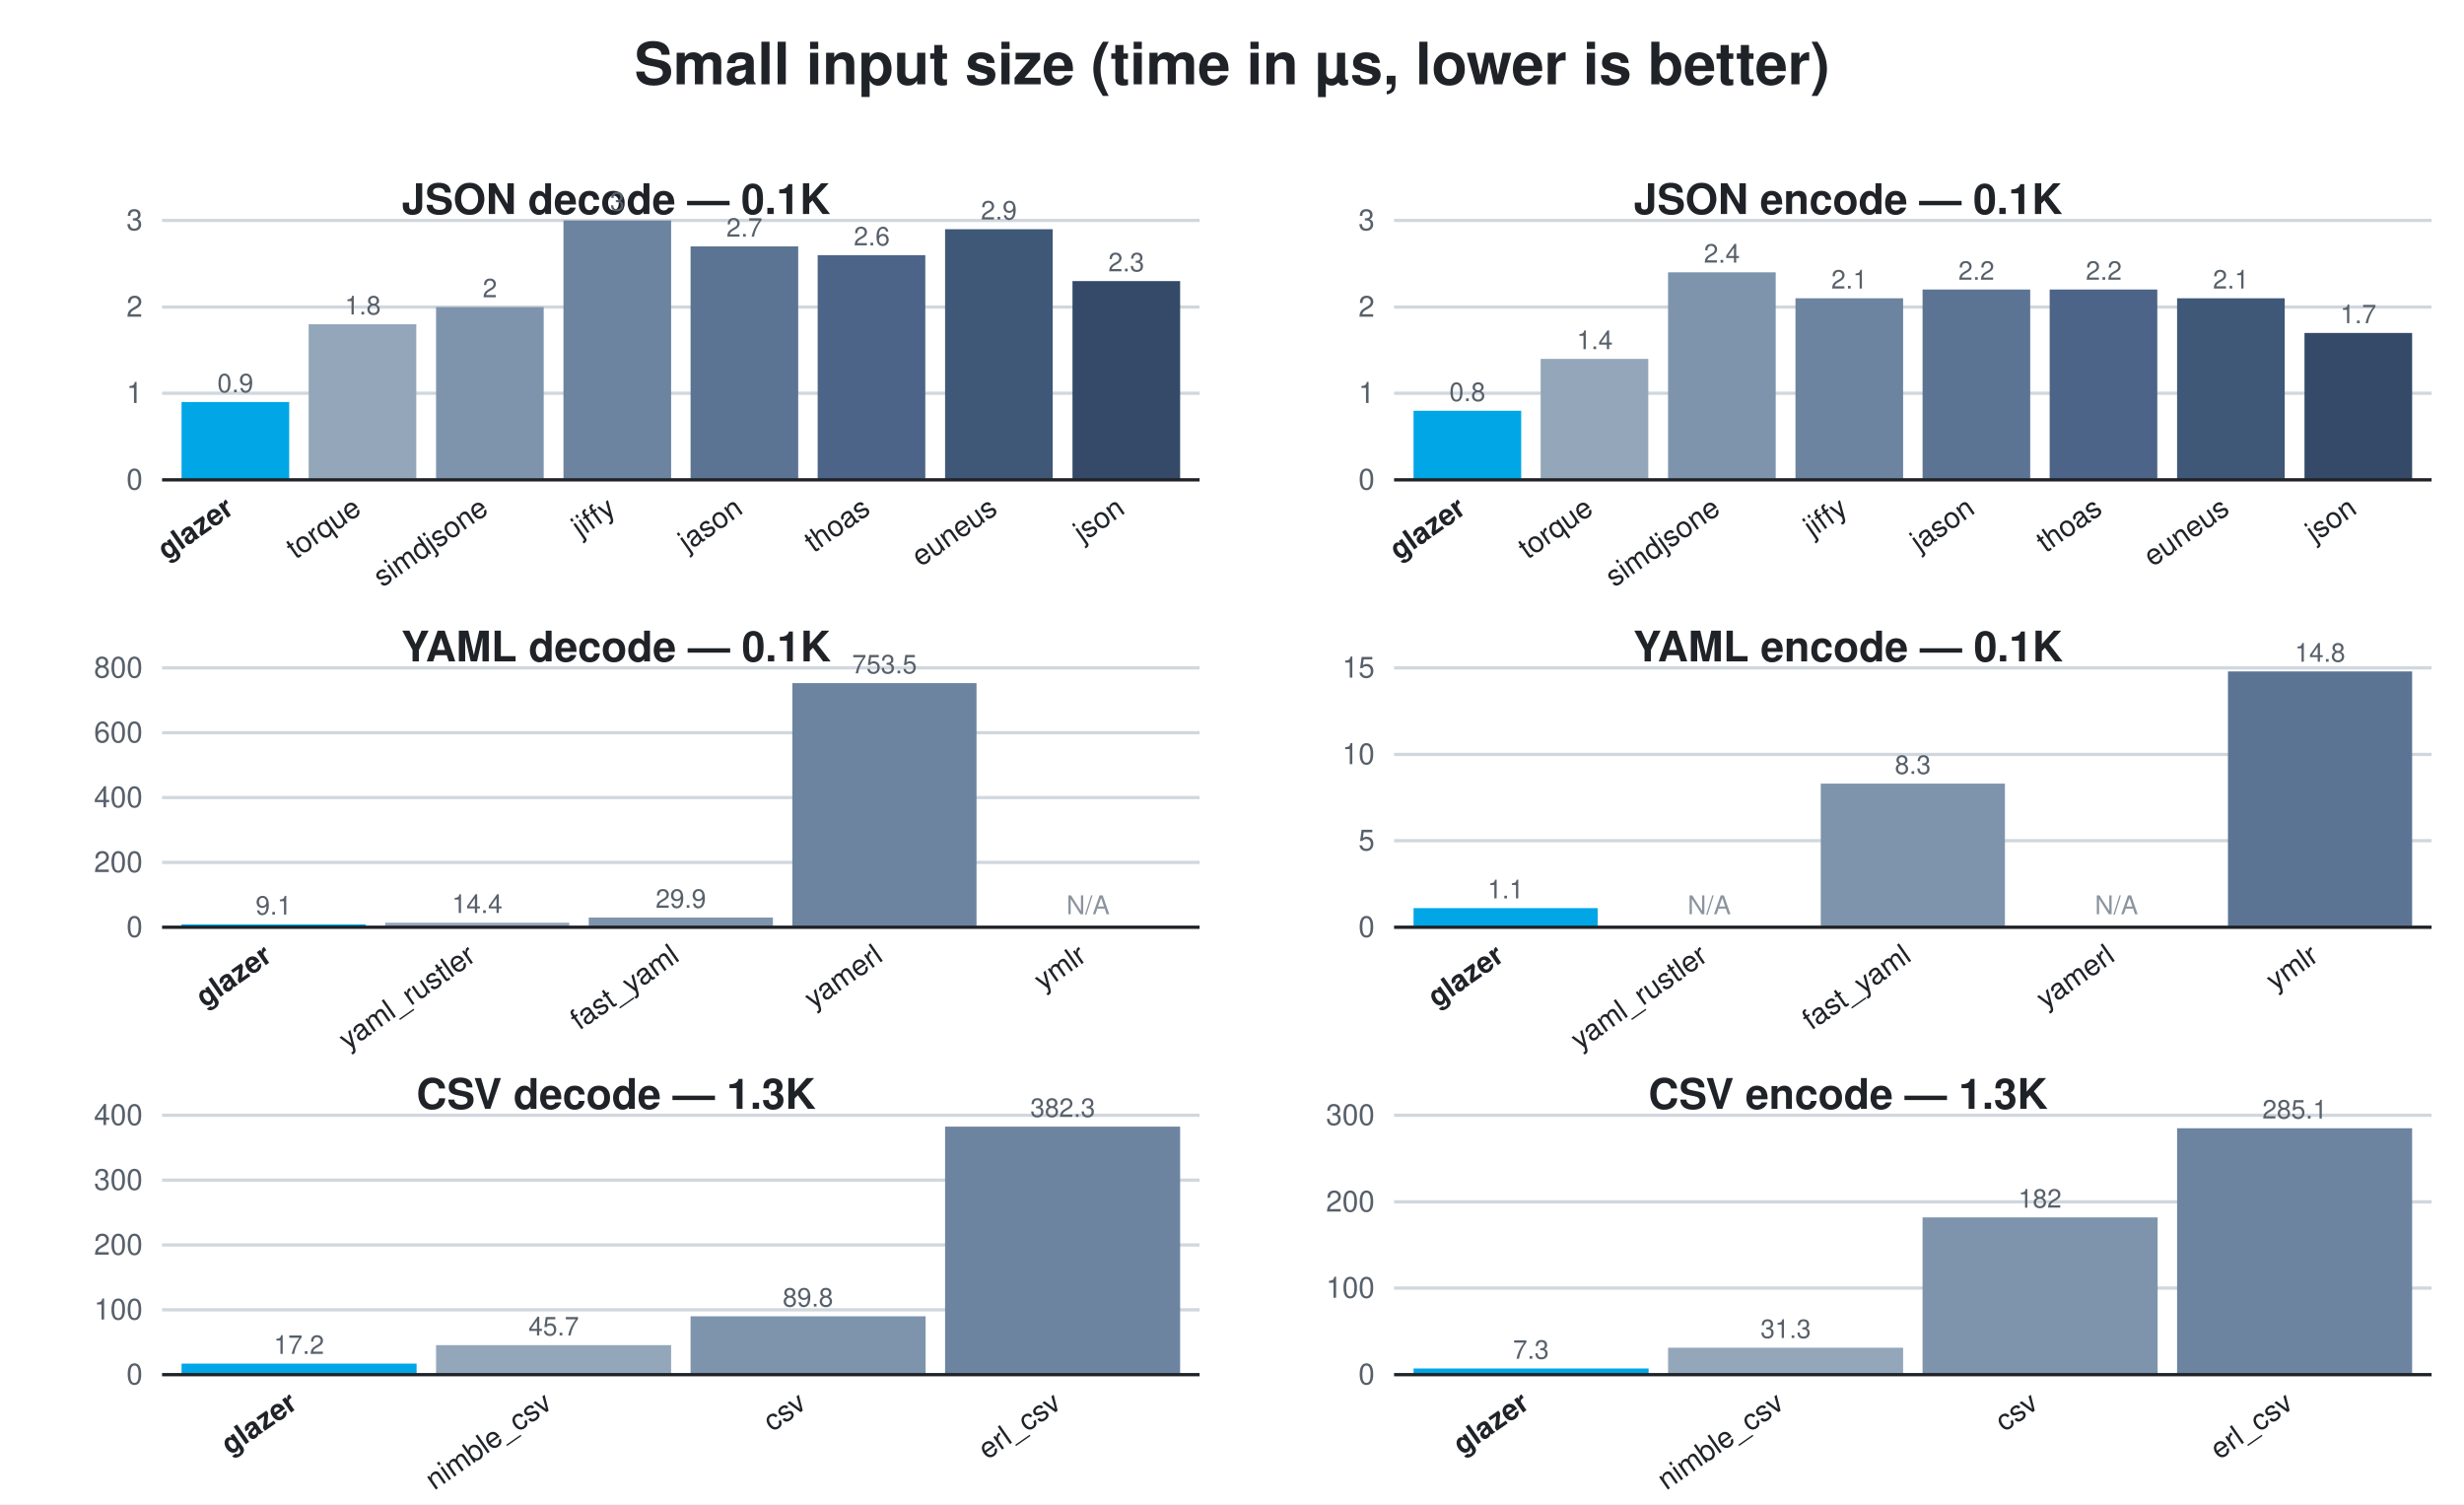
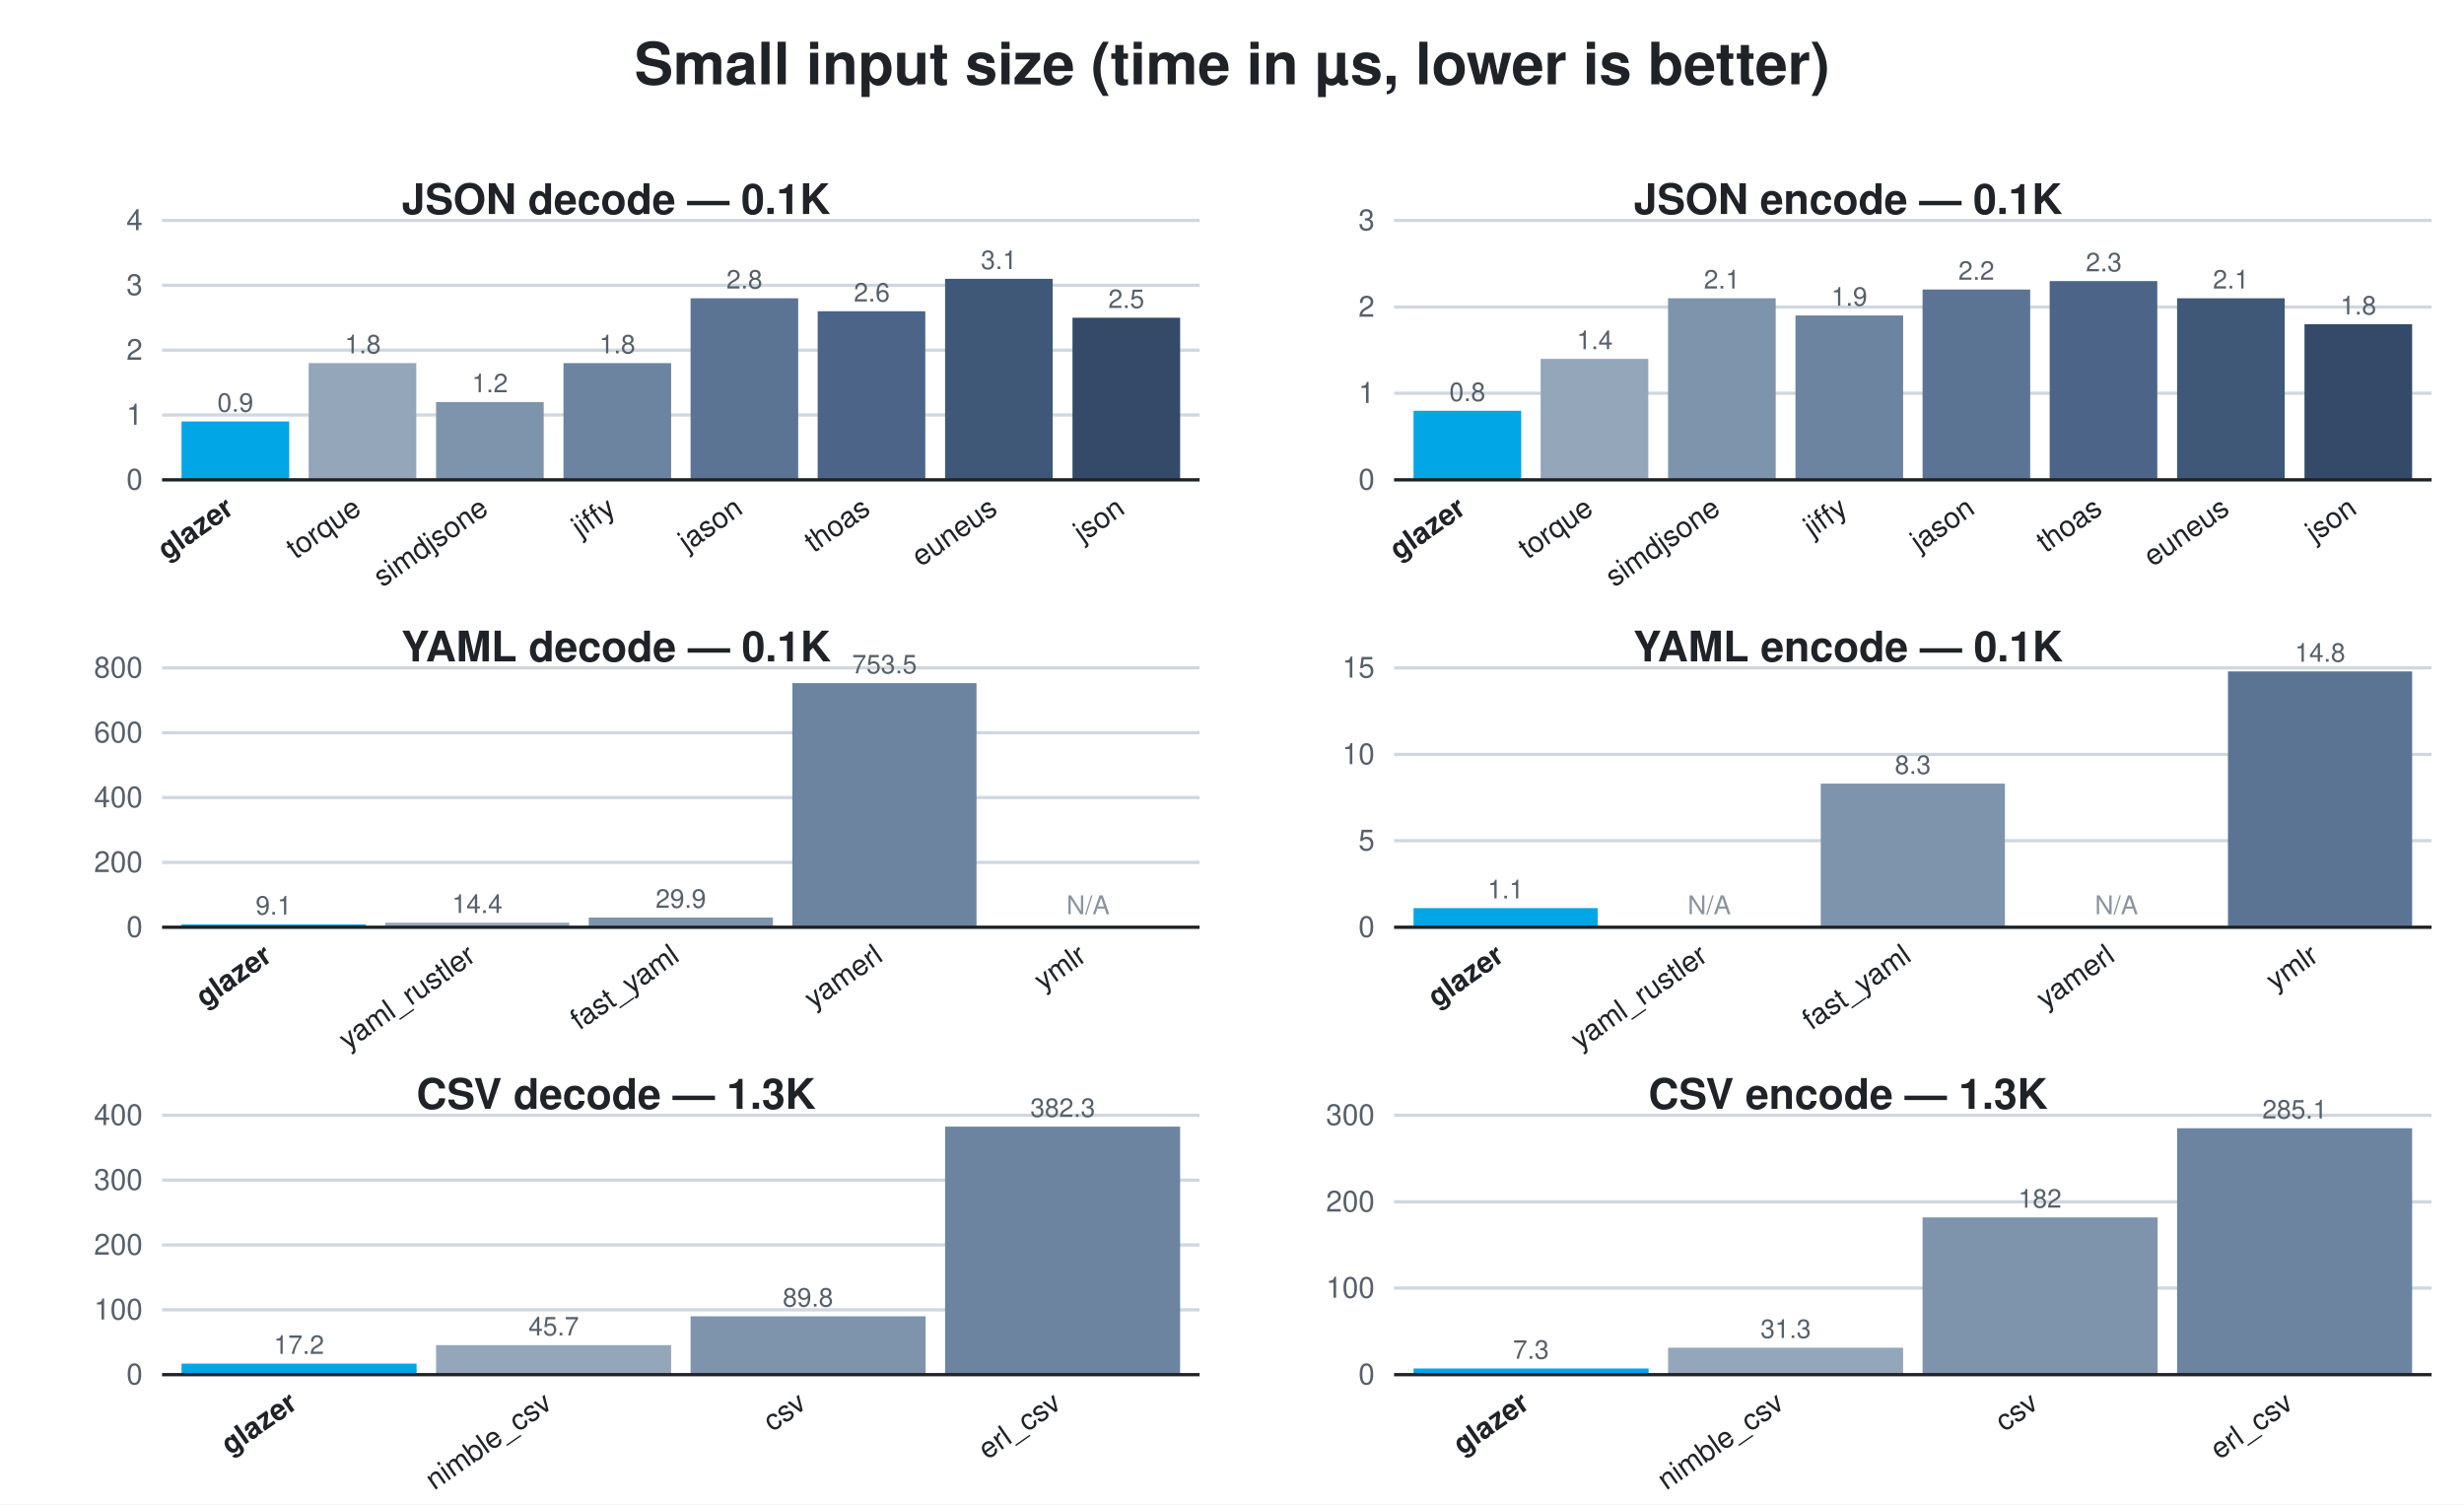
<svg xmlns="http://www.w3.org/2000/svg" width="760" height="464" viewBox="0 0 760 464" font-family="Helvetica, Arial, sans-serif">
  <style>
    .bg     { fill: #ffffff; }
    .fg     { fill: #1f2328; }
    .muted  { fill: #57606a; }
    .faint  { fill: #8b949e; }
    .grid   { stroke: #d0d7de; }
    .axis   { stroke: #1f2328; }
    .bar-0 { fill: #aab8c8; }
    .bar-1 { fill: #94a6ba; }
    .bar-2 { fill: #7e94ac; }
    .bar-3 { fill: #6c84a0; }
    .bar-4 { fill: #5c7494; }
    .bar-5 { fill: #4c6488; }
    .bar-6 { fill: #3f5878; }
    .bar-7 { fill: #344a68; }
    .bar-8 { fill: #2a3c58; }
    .bar-9 { fill: #1f2e48; }
    .bar-glazer { fill: #00a6e6; }
    @media (prefers-color-scheme: dark) {
      .bg     { fill: #0d1117; }
      .fg     { fill: #e6edf3; }
      .muted  { fill: #c9d1d9; }
      .faint  { fill: #8b949e; }
      .grid   { stroke: #30363d; }
      .axis   { stroke: #e6edf3; }
      .bar-0 { fill: #9aacc0; }
      .bar-1 { fill: #8398b0; }
      .bar-2 { fill: #6e84a0; }
      .bar-3 { fill: #5c7290; }
      .bar-4 { fill: #4c6080; }
      .bar-5 { fill: #3e5070; }
      .bar-6 { fill: #324060; }
      .bar-7 { fill: #283450; }
      .bar-8 { fill: #1f2840; }
      .bar-9 { fill: #161c30; }
      .bar-glazer { fill: #00b5fe; }
    }
  </style>
  <rect width="760" height="464" class="bg" />
  <text x="380.0" y="26" text-anchor="middle" font-size="18" font-weight="bold" class="fg">Small input size (time in µs, lower is better)</text>
  <text x="190.0" y="66.0" text-anchor="middle" font-size="13" font-weight="bold" class="fg">JSON decode — 0.1K</text>
  <line x1="50.0" y1="148.0" x2="370.0" y2="148.0" class="grid" stroke-width="1" />
  <text x="44.0" y="151.0" text-anchor="end" font-size="9" class="muted">0</text>
-   <line x1="50.0" y1="121.3" x2="370.0" y2="121.3" class="grid" stroke-width="1" />
-   <text x="44.0" y="124.3" text-anchor="end" font-size="9" class="muted">1</text>
-   <line x1="50.0" y1="94.7" x2="370.0" y2="94.7" class="grid" stroke-width="1" />
-   <text x="44.0" y="97.7" text-anchor="end" font-size="9" class="muted">2</text>
+   <line x1="50.0" y1="128.0" x2="370.0" y2="128.0" class="grid" stroke-width="1" />
+   <text x="44.0" y="131.0" text-anchor="end" font-size="9" class="muted">1</text>
+   <line x1="50.0" y1="108.0" x2="370.0" y2="108.0" class="grid" stroke-width="1" />
+   <text x="44.0" y="111.0" text-anchor="end" font-size="9" class="muted">2</text>
+   <line x1="50.0" y1="88.0" x2="370.0" y2="88.0" class="grid" stroke-width="1" />
+   <text x="44.0" y="91.0" text-anchor="end" font-size="9" class="muted">3</text>
  <line x1="50.0" y1="68.0" x2="370.0" y2="68.0" class="grid" stroke-width="1" />
-   <text x="44.0" y="71.0" text-anchor="end" font-size="9" class="muted">3</text>
-   <rect x="56.0" y="124.0" width="33.2" height="24.0" class="bar-glazer" />
-   <text x="72.6" y="121.0" text-anchor="middle" font-size="8" class="muted">0.9</text>
+   <text x="44.0" y="71.0" text-anchor="end" font-size="9" class="muted">4</text>
+   <rect x="56.0" y="130.0" width="33.2" height="18.0" class="bar-glazer" />
+   <text x="72.6" y="127.0" text-anchor="middle" font-size="8" class="muted">0.9</text>
  <text x="72.6" y="158.0" text-anchor="end" font-size="9" class="fg" font-weight="bold" transform="rotate(-35 72.6,158.0)">glazer</text>
-   <rect x="95.2" y="100.0" width="33.2" height="48.0" class="bar-1" />
-   <text x="111.9" y="97.0" text-anchor="middle" font-size="8" class="muted">1.8</text>
+   <rect x="95.2" y="112.0" width="33.2" height="36.0" class="bar-1" />
+   <text x="111.9" y="109.0" text-anchor="middle" font-size="8" class="muted">1.8</text>
  <text x="111.9" y="158.0" text-anchor="end" font-size="9" class="fg" transform="rotate(-35 111.9,158.0)">torque</text>
-   <rect x="134.5" y="94.7" width="33.2" height="53.3" class="bar-2" />
-   <text x="151.1" y="91.7" text-anchor="middle" font-size="8" class="muted">2</text>
+   <rect x="134.5" y="124.0" width="33.2" height="24.0" class="bar-2" />
+   <text x="151.1" y="121.0" text-anchor="middle" font-size="8" class="muted">1.2</text>
  <text x="151.1" y="158.0" text-anchor="end" font-size="9" class="fg" transform="rotate(-35 151.1,158.0)">simdjsone</text>
-   <rect x="173.8" y="68.0" width="33.2" height="80.0" class="bar-3" />
-   <text x="190.4" y="65.0" text-anchor="middle" font-size="8" class="muted">3</text>
+   <rect x="173.8" y="112.0" width="33.2" height="36.0" class="bar-3" />
+   <text x="190.4" y="109.0" text-anchor="middle" font-size="8" class="muted">1.8</text>
  <text x="190.4" y="158.0" text-anchor="end" font-size="9" class="fg" transform="rotate(-35 190.4,158.0)">jiffy</text>
-   <rect x="213.0" y="76.0" width="33.2" height="72.0" class="bar-4" />
-   <text x="229.6" y="73.0" text-anchor="middle" font-size="8" class="muted">2.7</text>
+   <rect x="213.0" y="92.0" width="33.2" height="56.0" class="bar-4" />
+   <text x="229.6" y="89.0" text-anchor="middle" font-size="8" class="muted">2.8</text>
  <text x="229.6" y="158.0" text-anchor="end" font-size="9" class="fg" transform="rotate(-35 229.6,158.0)">jason</text>
-   <rect x="252.2" y="78.7" width="33.2" height="69.3" class="bar-5" />
-   <text x="268.9" y="75.7" text-anchor="middle" font-size="8" class="muted">2.6</text>
+   <rect x="252.2" y="96.0" width="33.2" height="52.0" class="bar-5" />
+   <text x="268.9" y="93.0" text-anchor="middle" font-size="8" class="muted">2.6</text>
  <text x="268.9" y="158.0" text-anchor="end" font-size="9" class="fg" transform="rotate(-35 268.9,158.0)">thoas</text>
-   <rect x="291.5" y="70.7" width="33.2" height="77.3" class="bar-6" />
-   <text x="308.1" y="67.7" text-anchor="middle" font-size="8" class="muted">2.9</text>
+   <rect x="291.5" y="86.0" width="33.2" height="62.0" class="bar-6" />
+   <text x="308.1" y="83.0" text-anchor="middle" font-size="8" class="muted">3.1</text>
  <text x="308.1" y="158.0" text-anchor="end" font-size="9" class="fg" transform="rotate(-35 308.1,158.0)">euneus</text>
-   <rect x="330.8" y="86.7" width="33.2" height="61.3" class="bar-7" />
-   <text x="347.4" y="83.7" text-anchor="middle" font-size="8" class="muted">2.3</text>
+   <rect x="330.8" y="98.0" width="33.2" height="50.0" class="bar-7" />
+   <text x="347.4" y="95.0" text-anchor="middle" font-size="8" class="muted">2.5</text>
  <text x="347.4" y="158.0" text-anchor="end" font-size="9" class="fg" transform="rotate(-35 347.4,158.0)">json</text>
  <line x1="50.0" y1="148.0" x2="370.0" y2="148.0" class="axis" stroke-width="1" />
  <text x="570.0" y="66.0" text-anchor="middle" font-size="13" font-weight="bold" class="fg">JSON encode — 0.1K</text>
  <line x1="430.0" y1="148.0" x2="750.0" y2="148.0" class="grid" stroke-width="1" />
  <text x="424.0" y="151.0" text-anchor="end" font-size="9" class="muted">0</text>
  <line x1="430.0" y1="121.3" x2="750.0" y2="121.3" class="grid" stroke-width="1" />
  <text x="424.0" y="124.3" text-anchor="end" font-size="9" class="muted">1</text>
  <line x1="430.0" y1="94.7" x2="750.0" y2="94.7" class="grid" stroke-width="1" />
  <text x="424.0" y="97.7" text-anchor="end" font-size="9" class="muted">2</text>
  <line x1="430.0" y1="68.0" x2="750.0" y2="68.0" class="grid" stroke-width="1" />
  <text x="424.0" y="71.0" text-anchor="end" font-size="9" class="muted">3</text>
  <rect x="436.0" y="126.7" width="33.2" height="21.3" class="bar-glazer" />
  <text x="452.6" y="123.7" text-anchor="middle" font-size="8" class="muted">0.8</text>
  <text x="452.6" y="158.0" text-anchor="end" font-size="9" class="fg" font-weight="bold" transform="rotate(-35 452.6,158.0)">glazer</text>
  <rect x="475.2" y="110.7" width="33.2" height="37.3" class="bar-1" />
  <text x="491.9" y="107.7" text-anchor="middle" font-size="8" class="muted">1.4</text>
  <text x="491.9" y="158.0" text-anchor="end" font-size="9" class="fg" transform="rotate(-35 491.9,158.0)">torque</text>
-   <rect x="514.5" y="84.0" width="33.2" height="64.0" class="bar-2" />
-   <text x="531.1" y="81.0" text-anchor="middle" font-size="8" class="muted">2.4</text>
+   <rect x="514.5" y="92.0" width="33.2" height="56.0" class="bar-2" />
+   <text x="531.1" y="89.0" text-anchor="middle" font-size="8" class="muted">2.1</text>
  <text x="531.1" y="158.0" text-anchor="end" font-size="9" class="fg" transform="rotate(-35 531.1,158.0)">simdjsone</text>
-   <rect x="553.8" y="92.0" width="33.2" height="56.0" class="bar-3" />
-   <text x="570.4" y="89.0" text-anchor="middle" font-size="8" class="muted">2.1</text>
+   <rect x="553.8" y="97.3" width="33.2" height="50.7" class="bar-3" />
+   <text x="570.4" y="94.3" text-anchor="middle" font-size="8" class="muted">1.9</text>
  <text x="570.4" y="158.0" text-anchor="end" font-size="9" class="fg" transform="rotate(-35 570.4,158.0)">jiffy</text>
  <rect x="593.0" y="89.3" width="33.2" height="58.7" class="bar-4" />
  <text x="609.6" y="86.3" text-anchor="middle" font-size="8" class="muted">2.2</text>
  <text x="609.6" y="158.0" text-anchor="end" font-size="9" class="fg" transform="rotate(-35 609.6,158.0)">jason</text>
-   <rect x="632.2" y="89.3" width="33.2" height="58.7" class="bar-5" />
-   <text x="648.9" y="86.3" text-anchor="middle" font-size="8" class="muted">2.2</text>
+   <rect x="632.2" y="86.7" width="33.2" height="61.3" class="bar-5" />
+   <text x="648.9" y="83.7" text-anchor="middle" font-size="8" class="muted">2.3</text>
  <text x="648.9" y="158.0" text-anchor="end" font-size="9" class="fg" transform="rotate(-35 648.9,158.0)">thoas</text>
  <rect x="671.5" y="92.0" width="33.2" height="56.0" class="bar-6" />
  <text x="688.1" y="89.0" text-anchor="middle" font-size="8" class="muted">2.1</text>
  <text x="688.1" y="158.0" text-anchor="end" font-size="9" class="fg" transform="rotate(-35 688.1,158.0)">euneus</text>
-   <rect x="710.8" y="102.7" width="33.2" height="45.3" class="bar-7" />
-   <text x="727.4" y="99.7" text-anchor="middle" font-size="8" class="muted">1.7</text>
+   <rect x="710.8" y="100.0" width="33.2" height="48.0" class="bar-7" />
+   <text x="727.4" y="97.0" text-anchor="middle" font-size="8" class="muted">1.8</text>
  <text x="727.4" y="158.0" text-anchor="end" font-size="9" class="fg" transform="rotate(-35 727.4,158.0)">json</text>
  <line x1="430.0" y1="148.0" x2="750.0" y2="148.0" class="axis" stroke-width="1" />
  <text x="190.0" y="204.0" text-anchor="middle" font-size="13" font-weight="bold" class="fg">YAML decode — 0.1K</text>
  <line x1="50.0" y1="286.0" x2="370.0" y2="286.0" class="grid" stroke-width="1" />
  <text x="44.0" y="289.0" text-anchor="end" font-size="9" class="muted">0</text>
  <line x1="50.0" y1="266.0" x2="370.0" y2="266.0" class="grid" stroke-width="1" />
  <text x="44.0" y="269.0" text-anchor="end" font-size="9" class="muted">200</text>
  <line x1="50.0" y1="246.0" x2="370.0" y2="246.0" class="grid" stroke-width="1" />
  <text x="44.0" y="249.0" text-anchor="end" font-size="9" class="muted">400</text>
  <line x1="50.0" y1="226.0" x2="370.0" y2="226.0" class="grid" stroke-width="1" />
  <text x="44.0" y="229.0" text-anchor="end" font-size="9" class="muted">600</text>
  <line x1="50.0" y1="206.0" x2="370.0" y2="206.0" class="grid" stroke-width="1" />
  <text x="44.0" y="209.0" text-anchor="end" font-size="9" class="muted">800</text>
  <rect x="56.0" y="285.1" width="56.8" height="0.9" class="bar-glazer" />
  <text x="84.4" y="282.1" text-anchor="middle" font-size="8" class="muted">9.1</text>
  <text x="84.4" y="296.0" text-anchor="end" font-size="9" class="fg" font-weight="bold" transform="rotate(-35 84.4,296.0)">glazer</text>
  <rect x="118.8" y="284.6" width="56.8" height="1.4" class="bar-1" />
  <text x="147.2" y="281.6" text-anchor="middle" font-size="8" class="muted">14.4</text>
  <text x="147.2" y="296.0" text-anchor="end" font-size="9" class="fg" transform="rotate(-35 147.2,296.0)">yaml_rustler</text>
  <rect x="181.6" y="283.0" width="56.8" height="3.0" class="bar-2" />
  <text x="210.0" y="280.0" text-anchor="middle" font-size="8" class="muted">29.9</text>
  <text x="210.0" y="296.0" text-anchor="end" font-size="9" class="fg" transform="rotate(-35 210.0,296.0)">fast_yaml</text>
  <rect x="244.4" y="210.7" width="56.8" height="75.3" class="bar-3" />
  <text x="272.8" y="207.7" text-anchor="middle" font-size="8" class="muted">753.5</text>
  <text x="272.8" y="296.0" text-anchor="end" font-size="9" class="fg" transform="rotate(-35 272.8,296.0)">yamerl</text>
  <text x="335.6" y="282.0" text-anchor="middle" font-size="8" class="faint">N/A</text>
  <text x="335.6" y="296.0" text-anchor="end" font-size="9" class="fg" transform="rotate(-35 335.6,296.0)">ymlr</text>
  <line x1="50.0" y1="286.0" x2="370.0" y2="286.0" class="axis" stroke-width="1" />
  <text x="570.0" y="204.0" text-anchor="middle" font-size="13" font-weight="bold" class="fg">YAML encode — 0.1K</text>
  <line x1="430.0" y1="286.0" x2="750.0" y2="286.0" class="grid" stroke-width="1" />
  <text x="424.0" y="289.0" text-anchor="end" font-size="9" class="muted">0</text>
  <line x1="430.0" y1="259.3" x2="750.0" y2="259.3" class="grid" stroke-width="1" />
  <text x="424.0" y="262.3" text-anchor="end" font-size="9" class="muted">5</text>
  <line x1="430.0" y1="232.7" x2="750.0" y2="232.7" class="grid" stroke-width="1" />
  <text x="424.0" y="235.7" text-anchor="end" font-size="9" class="muted">10</text>
  <line x1="430.0" y1="206.0" x2="750.0" y2="206.0" class="grid" stroke-width="1" />
  <text x="424.0" y="209.0" text-anchor="end" font-size="9" class="muted">15</text>
  <rect x="436.0" y="280.1" width="56.8" height="5.9" class="bar-glazer" />
  <text x="464.4" y="277.1" text-anchor="middle" font-size="8" class="muted">1.1</text>
  <text x="464.4" y="296.0" text-anchor="end" font-size="9" class="fg" font-weight="bold" transform="rotate(-35 464.4,296.0)">glazer</text>
  <text x="527.2" y="282.0" text-anchor="middle" font-size="8" class="faint">N/A</text>
  <text x="527.2" y="296.0" text-anchor="end" font-size="9" class="fg" transform="rotate(-35 527.2,296.0)">yaml_rustler</text>
  <rect x="561.6" y="241.7" width="56.8" height="44.3" class="bar-2" />
  <text x="590.0" y="238.7" text-anchor="middle" font-size="8" class="muted">8.3</text>
  <text x="590.0" y="296.0" text-anchor="end" font-size="9" class="fg" transform="rotate(-35 590.0,296.0)">fast_yaml</text>
  <text x="652.8" y="282.0" text-anchor="middle" font-size="8" class="faint">N/A</text>
  <text x="652.8" y="296.0" text-anchor="end" font-size="9" class="fg" transform="rotate(-35 652.8,296.0)">yamerl</text>
  <rect x="687.2" y="207.1" width="56.8" height="78.9" class="bar-4" />
  <text x="715.6" y="204.1" text-anchor="middle" font-size="8" class="muted">14.8</text>
  <text x="715.6" y="296.0" text-anchor="end" font-size="9" class="fg" transform="rotate(-35 715.6,296.0)">ymlr</text>
  <line x1="430.0" y1="286.0" x2="750.0" y2="286.0" class="axis" stroke-width="1" />
  <text x="190.0" y="342.0" text-anchor="middle" font-size="13" font-weight="bold" class="fg">CSV decode — 1.3K</text>
  <line x1="50.0" y1="424.0" x2="370.0" y2="424.0" class="grid" stroke-width="1" />
  <text x="44.0" y="427.0" text-anchor="end" font-size="9" class="muted">0</text>
  <line x1="50.0" y1="404.0" x2="370.0" y2="404.0" class="grid" stroke-width="1" />
  <text x="44.0" y="407.0" text-anchor="end" font-size="9" class="muted">100</text>
  <line x1="50.0" y1="384.0" x2="370.0" y2="384.0" class="grid" stroke-width="1" />
  <text x="44.0" y="387.0" text-anchor="end" font-size="9" class="muted">200</text>
  <line x1="50.0" y1="364.0" x2="370.0" y2="364.0" class="grid" stroke-width="1" />
  <text x="44.0" y="367.0" text-anchor="end" font-size="9" class="muted">300</text>
  <line x1="50.0" y1="344.0" x2="370.0" y2="344.0" class="grid" stroke-width="1" />
  <text x="44.0" y="347.0" text-anchor="end" font-size="9" class="muted">400</text>
  <rect x="56.0" y="420.6" width="72.5" height="3.4" class="bar-glazer" />
  <text x="92.2" y="417.6" text-anchor="middle" font-size="8" class="muted">17.2</text>
  <text x="92.2" y="434.0" text-anchor="end" font-size="9" class="fg" font-weight="bold" transform="rotate(-35 92.2,434.0)">glazer</text>
  <rect x="134.5" y="414.9" width="72.5" height="9.1" class="bar-1" />
  <text x="170.8" y="411.9" text-anchor="middle" font-size="8" class="muted">45.7</text>
  <text x="170.8" y="434.0" text-anchor="end" font-size="9" class="fg" transform="rotate(-35 170.8,434.0)">nimble_csv</text>
  <rect x="213.0" y="406.0" width="72.5" height="18.0" class="bar-2" />
  <text x="249.2" y="403.0" text-anchor="middle" font-size="8" class="muted">89.8</text>
  <text x="249.2" y="434.0" text-anchor="end" font-size="9" class="fg" transform="rotate(-35 249.2,434.0)">csv</text>
  <rect x="291.5" y="347.5" width="72.5" height="76.5" class="bar-3" />
  <text x="327.8" y="344.5" text-anchor="middle" font-size="8" class="muted">382.3</text>
  <text x="327.8" y="434.0" text-anchor="end" font-size="9" class="fg" transform="rotate(-35 327.8,434.0)">erl_csv</text>
  <line x1="50.0" y1="424.0" x2="370.0" y2="424.0" class="axis" stroke-width="1" />
  <text x="570.0" y="342.0" text-anchor="middle" font-size="13" font-weight="bold" class="fg">CSV encode — 1.3K</text>
  <line x1="430.0" y1="424.0" x2="750.0" y2="424.0" class="grid" stroke-width="1" />
  <text x="424.0" y="427.0" text-anchor="end" font-size="9" class="muted">0</text>
  <line x1="430.0" y1="397.3" x2="750.0" y2="397.3" class="grid" stroke-width="1" />
  <text x="424.0" y="400.3" text-anchor="end" font-size="9" class="muted">100</text>
  <line x1="430.0" y1="370.7" x2="750.0" y2="370.7" class="grid" stroke-width="1" />
  <text x="424.0" y="373.7" text-anchor="end" font-size="9" class="muted">200</text>
  <line x1="430.0" y1="344.0" x2="750.0" y2="344.0" class="grid" stroke-width="1" />
  <text x="424.0" y="347.0" text-anchor="end" font-size="9" class="muted">300</text>
  <rect x="436.0" y="422.1" width="72.5" height="1.9" class="bar-glazer" />
  <text x="472.2" y="419.1" text-anchor="middle" font-size="8" class="muted">7.3</text>
  <text x="472.2" y="434.0" text-anchor="end" font-size="9" class="fg" font-weight="bold" transform="rotate(-35 472.2,434.0)">glazer</text>
  <rect x="514.5" y="415.7" width="72.5" height="8.3" class="bar-1" />
  <text x="550.8" y="412.7" text-anchor="middle" font-size="8" class="muted">31.3</text>
  <text x="550.8" y="434.0" text-anchor="end" font-size="9" class="fg" transform="rotate(-35 550.8,434.0)">nimble_csv</text>
  <rect x="593.0" y="375.5" width="72.5" height="48.5" class="bar-2" />
  <text x="629.2" y="372.5" text-anchor="middle" font-size="8" class="muted">182</text>
  <text x="629.2" y="434.0" text-anchor="end" font-size="9" class="fg" transform="rotate(-35 629.2,434.0)">csv</text>
  <rect x="671.5" y="348.0" width="72.5" height="76.0" class="bar-3" />
  <text x="707.8" y="345.0" text-anchor="middle" font-size="8" class="muted">285.1</text>
  <text x="707.8" y="434.0" text-anchor="end" font-size="9" class="fg" transform="rotate(-35 707.8,434.0)">erl_csv</text>
  <line x1="430.0" y1="424.0" x2="750.0" y2="424.0" class="axis" stroke-width="1" />
</svg>
